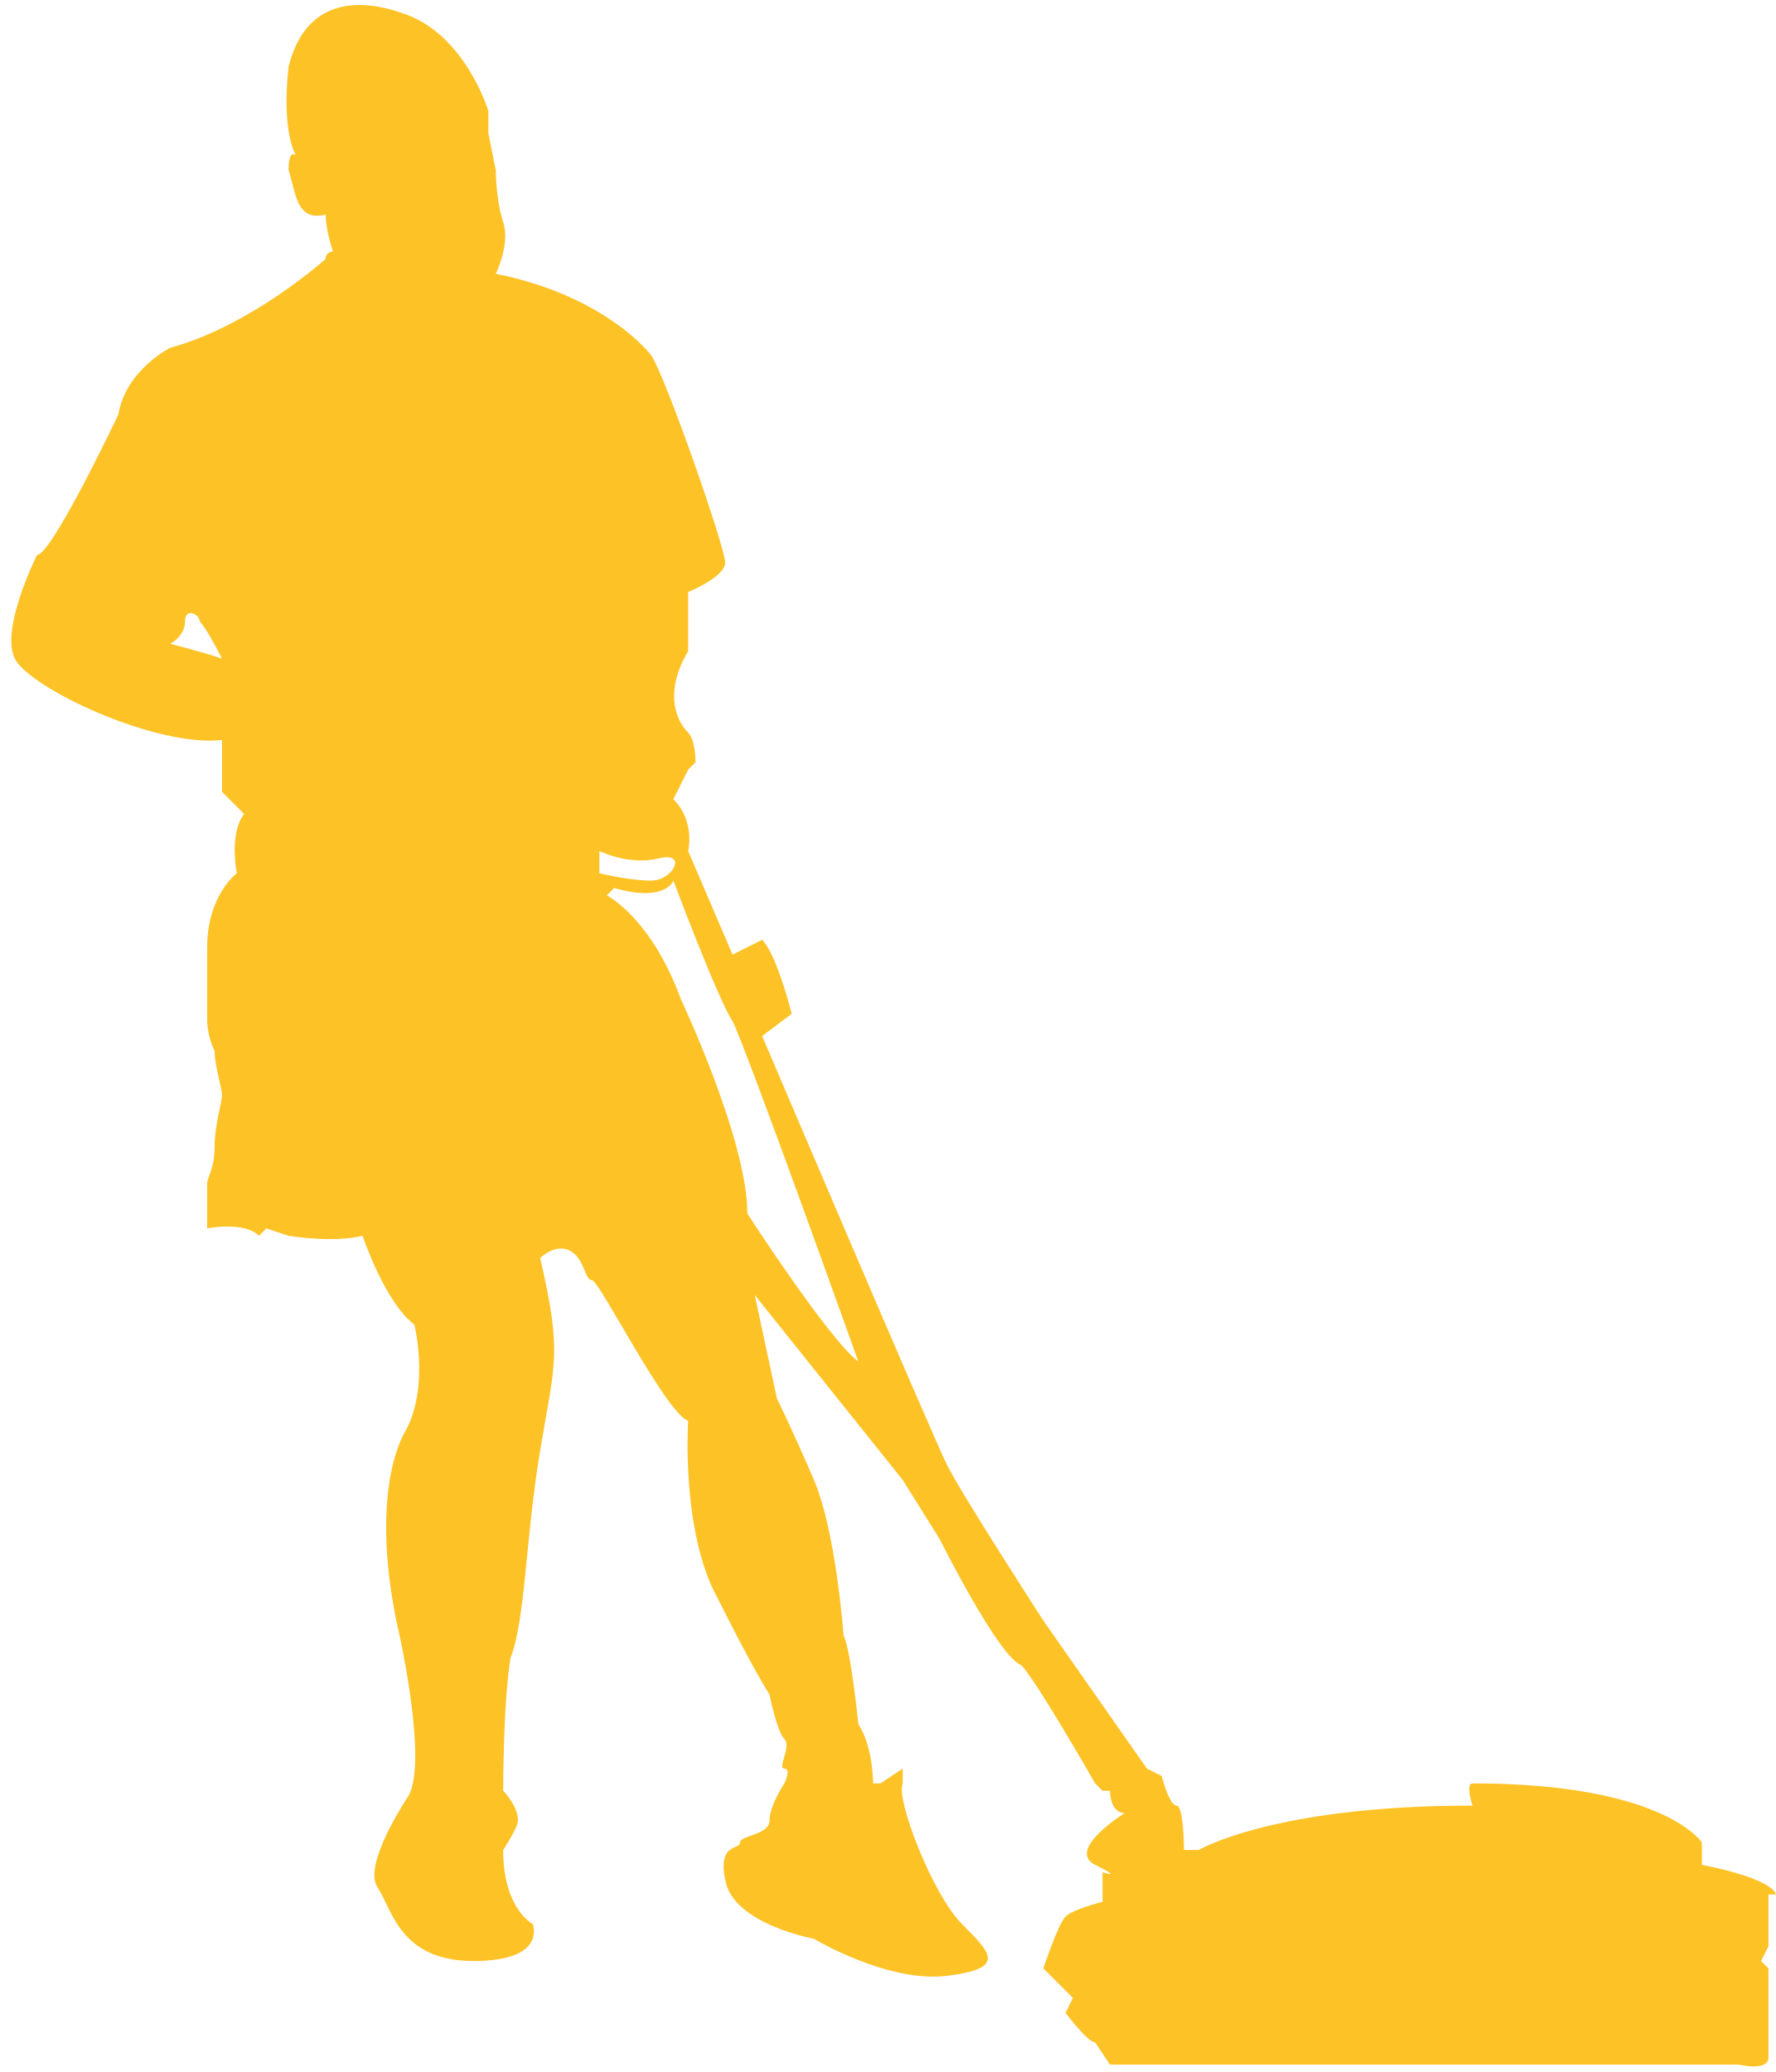
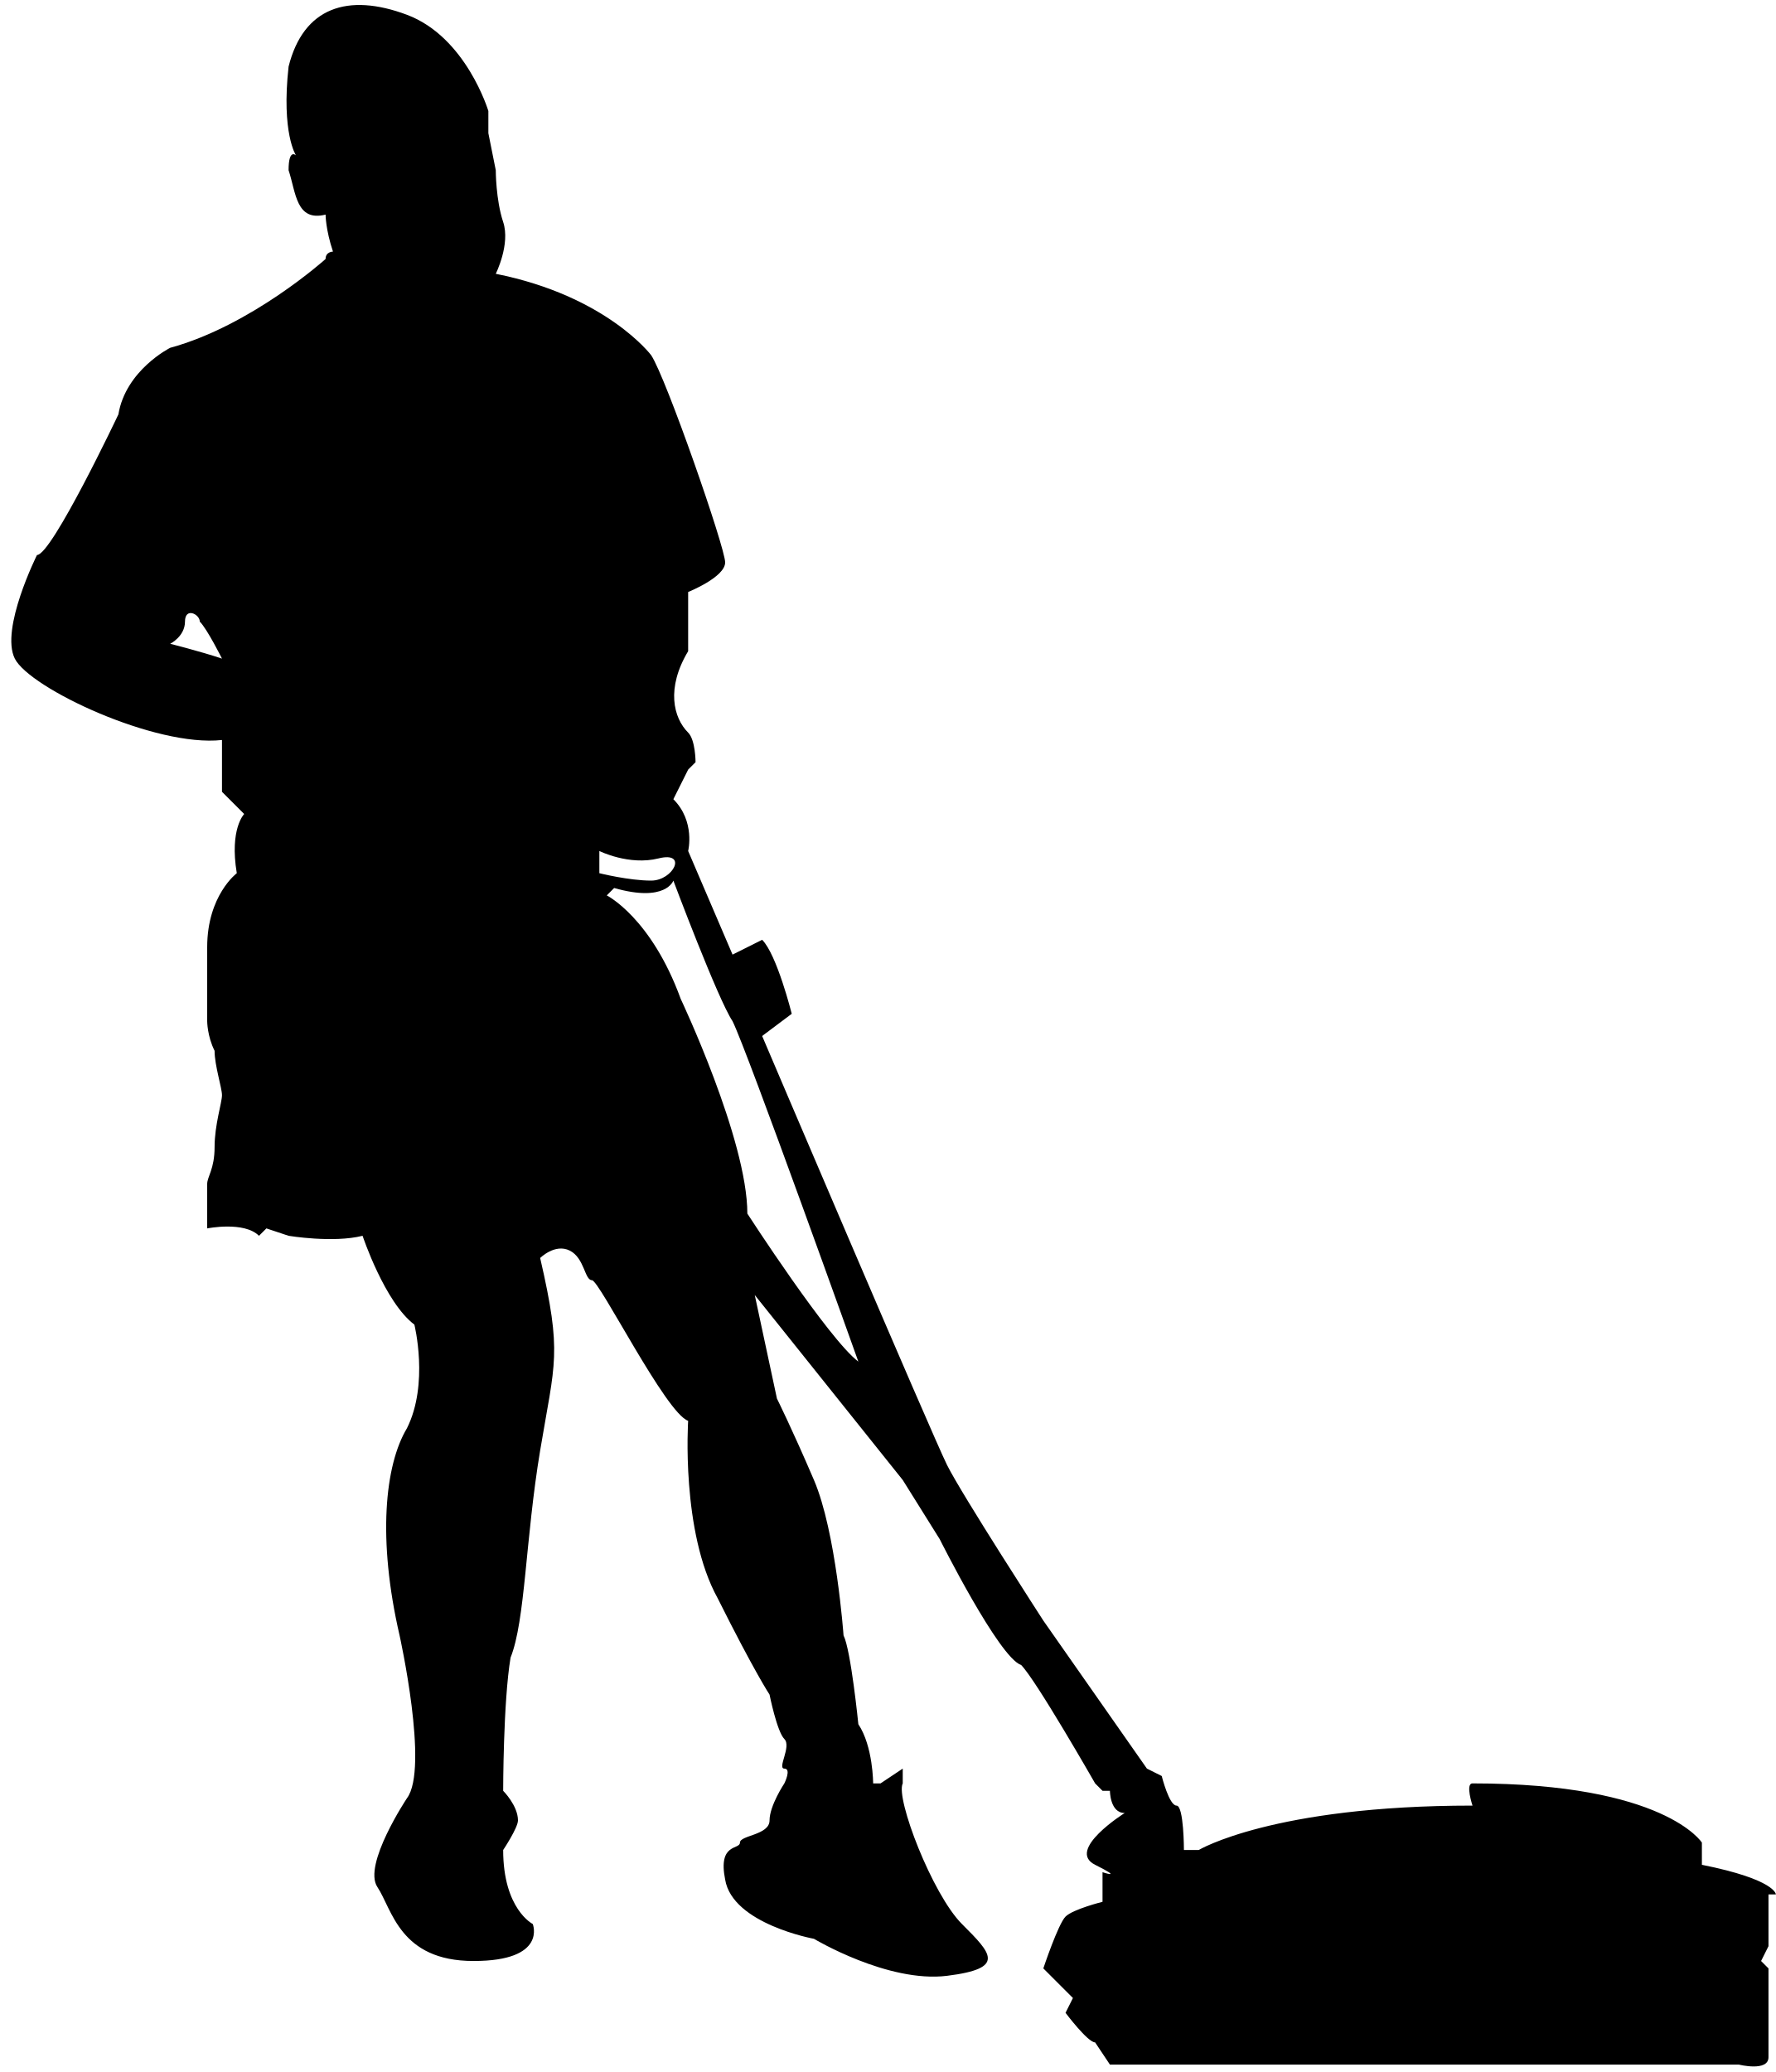
<svg xmlns="http://www.w3.org/2000/svg" version="1.1" id="Layer_1" x="0px" y="0px" viewBox="0 0 24 28" style="enable-background:new 0 0 24 28;" xml:space="preserve">
-   <style type="text/css">
- 	.st0{fill:#FDC225;}
- </style>
  <g>
    <path class="st0" d="M24,25.6c0,0,0-0.2-1-0.4v-0.3c0,0-0.5-0.8-3.1-0.8c-0.1,0,0,0.3,0,0.3c-2.7,0-3.7,0.6-3.7,0.6H16   c0,0,0-0.6-0.1-0.6S15.7,24,15.7,24l-0.2-0.1l-1.4-2c0,0-1.1-1.7-1.3-2.1S10.3,14,10.3,14l0.4-0.3c0,0-0.2-0.8-0.4-1l-0.4,0.2   l-0.6-1.4c0,0,0.1-0.4-0.2-0.7l0.2-0.4l0.1-0.1c0,0,0-0.3-0.1-0.4C9.1,9.7,9,9.3,9.3,8.8V8c0,0,0.5-0.2,0.5-0.4S9,5.1,8.8,4.8   c0,0-0.6-0.8-2.1-1.1c0,0,0.2-0.4,0.1-0.7S6.7,2.3,6.7,2.3L6.6,1.8V1.5c0,0-0.3-1-1.1-1.3S4.1,0.1,3.9,0.9C3.8,1.8,4,2.1,4,2.1   S3.9,2,3.9,2.3C4,2.6,4,3,4.4,2.9c0,0,0,0.2,0.1,0.5c0,0-0.1,0-0.1,0.1c0,0-1,0.9-2.1,1.2c0,0-0.6,0.3-0.7,0.9c0,0-0.9,1.9-1.1,1.9   c0,0-0.5,1-0.3,1.4S2.1,10.1,3,10v0.7L3.3,11c0,0-0.2,0.2-0.1,0.8c0,0-0.4,0.3-0.4,1v1c0,0,0,0.2,0.1,0.4c0,0.2,0.1,0.5,0.1,0.6   s-0.1,0.4-0.1,0.7S2.8,15.9,2.8,16v0.6c0,0,0.5-0.1,0.7,0.1l0.1-0.1l0.3,0.1c0,0,0.6,0.1,1,0c0,0,0.3,0.9,0.7,1.2   c0,0,0.2,0.8-0.1,1.4c-0.3,0.5-0.4,1.5-0.1,2.8c0,0,0.4,1.8,0.1,2.2c0,0-0.6,0.9-0.4,1.2s0.3,1,1.3,1S7.2,26,7.2,26s-0.4-0.2-0.4-1   c0,0,0.2-0.3,0.2-0.4c0-0.2-0.2-0.4-0.2-0.4s0-1.2,0.1-1.8c0.2-0.5,0.2-1.6,0.4-2.8s0.3-1.3,0-2.6c0,0,0.2-0.2,0.4-0.1   s0.2,0.4,0.3,0.4s1,1.8,1.3,1.9c0,0-0.1,1.5,0.4,2.4c0.5,1,0.7,1.3,0.7,1.3s0.1,0.5,0.2,0.6s-0.1,0.4,0,0.4s0,0.2,0,0.2   s-0.2,0.3-0.2,0.5S10,24.8,10,24.9s-0.3,0-0.2,0.5C9.9,26,11,26.2,11,26.2s1,0.6,1.8,0.5s0.6-0.3,0.2-0.7s-0.9-1.7-0.8-1.9   c0-0.2,0-0.2,0-0.2l-0.3,0.2h-0.1c0,0,0-0.5-0.2-0.8c0,0-0.1-1-0.2-1.2c0,0-0.1-1.4-0.4-2.1s-0.5-1.1-0.5-1.1l-0.3-1.4l2,2.5   l0.5,0.8c0,0,0.8,1.6,1.1,1.7c0.2,0.2,1,1.6,1,1.6l0.1,0.1H15c0,0,0,0.3,0.2,0.3c0,0-0.8,0.5-0.4,0.7s0.1,0.1,0.1,0.1v0.4   c0,0-0.4,0.1-0.5,0.2s-0.3,0.7-0.3,0.7l0.4,0.4l-0.1,0.2c0,0,0.3,0.4,0.4,0.4l0.2,0.3h8.5c0,0,0.4,0.1,0.4-0.1c0-0.1,0-1.2,0-1.2   l-0.1-0.1l0.1-0.2v-0.7H24z M2.3,8.7c0,0,0.2-0.1,0.2-0.3s0.2-0.1,0.2,0C2.8,8.5,3,8.9,3,8.9C2.7,8.8,2.3,8.7,2.3,8.7z M8.1,11.5   c0,0,0.4,0.2,0.8,0.1s0.2,0.3-0.1,0.3s-0.7-0.1-0.7-0.1V11.5z M10.1,16.4c0-1-0.9-2.9-0.9-2.9c-0.4-1.1-1-1.4-1-1.4L8.3,12   c0.7,0.2,0.8-0.1,0.8-0.1s0.6,1.6,0.8,1.9c0.2,0.4,1.7,4.6,1.7,4.6C11.2,18.1,10.1,16.4,10.1,16.4z" />
  </g>
</svg>
